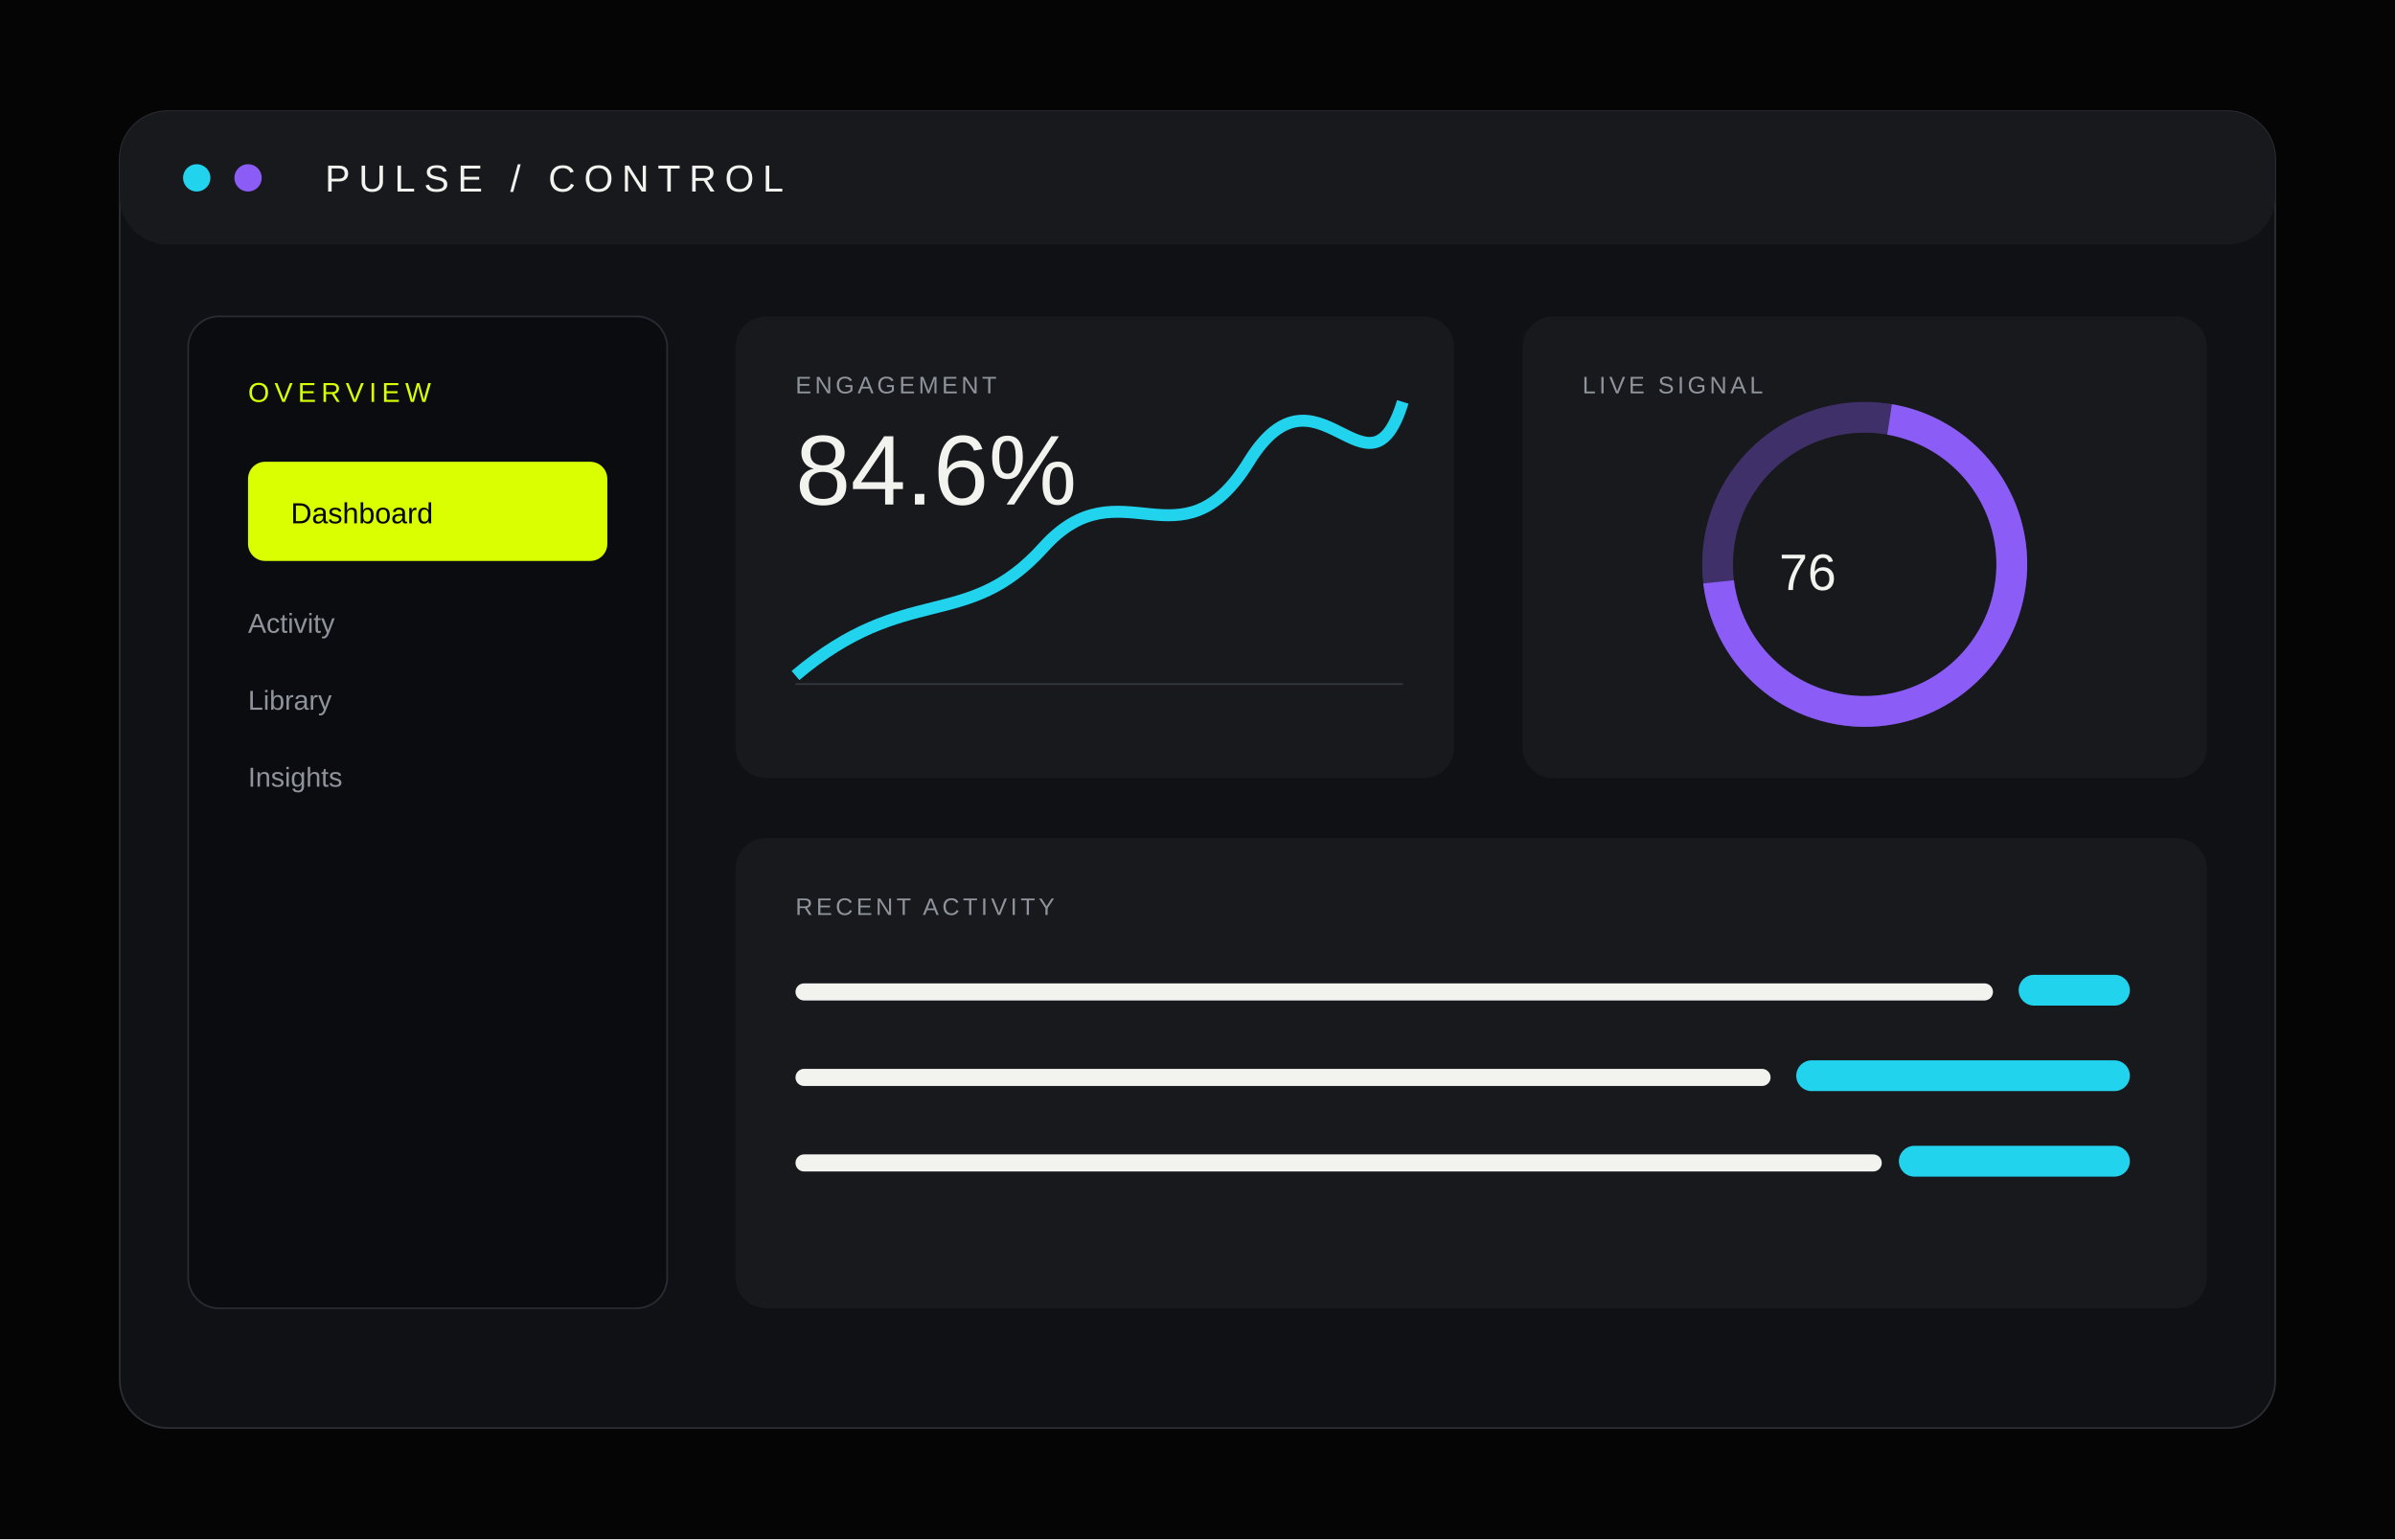
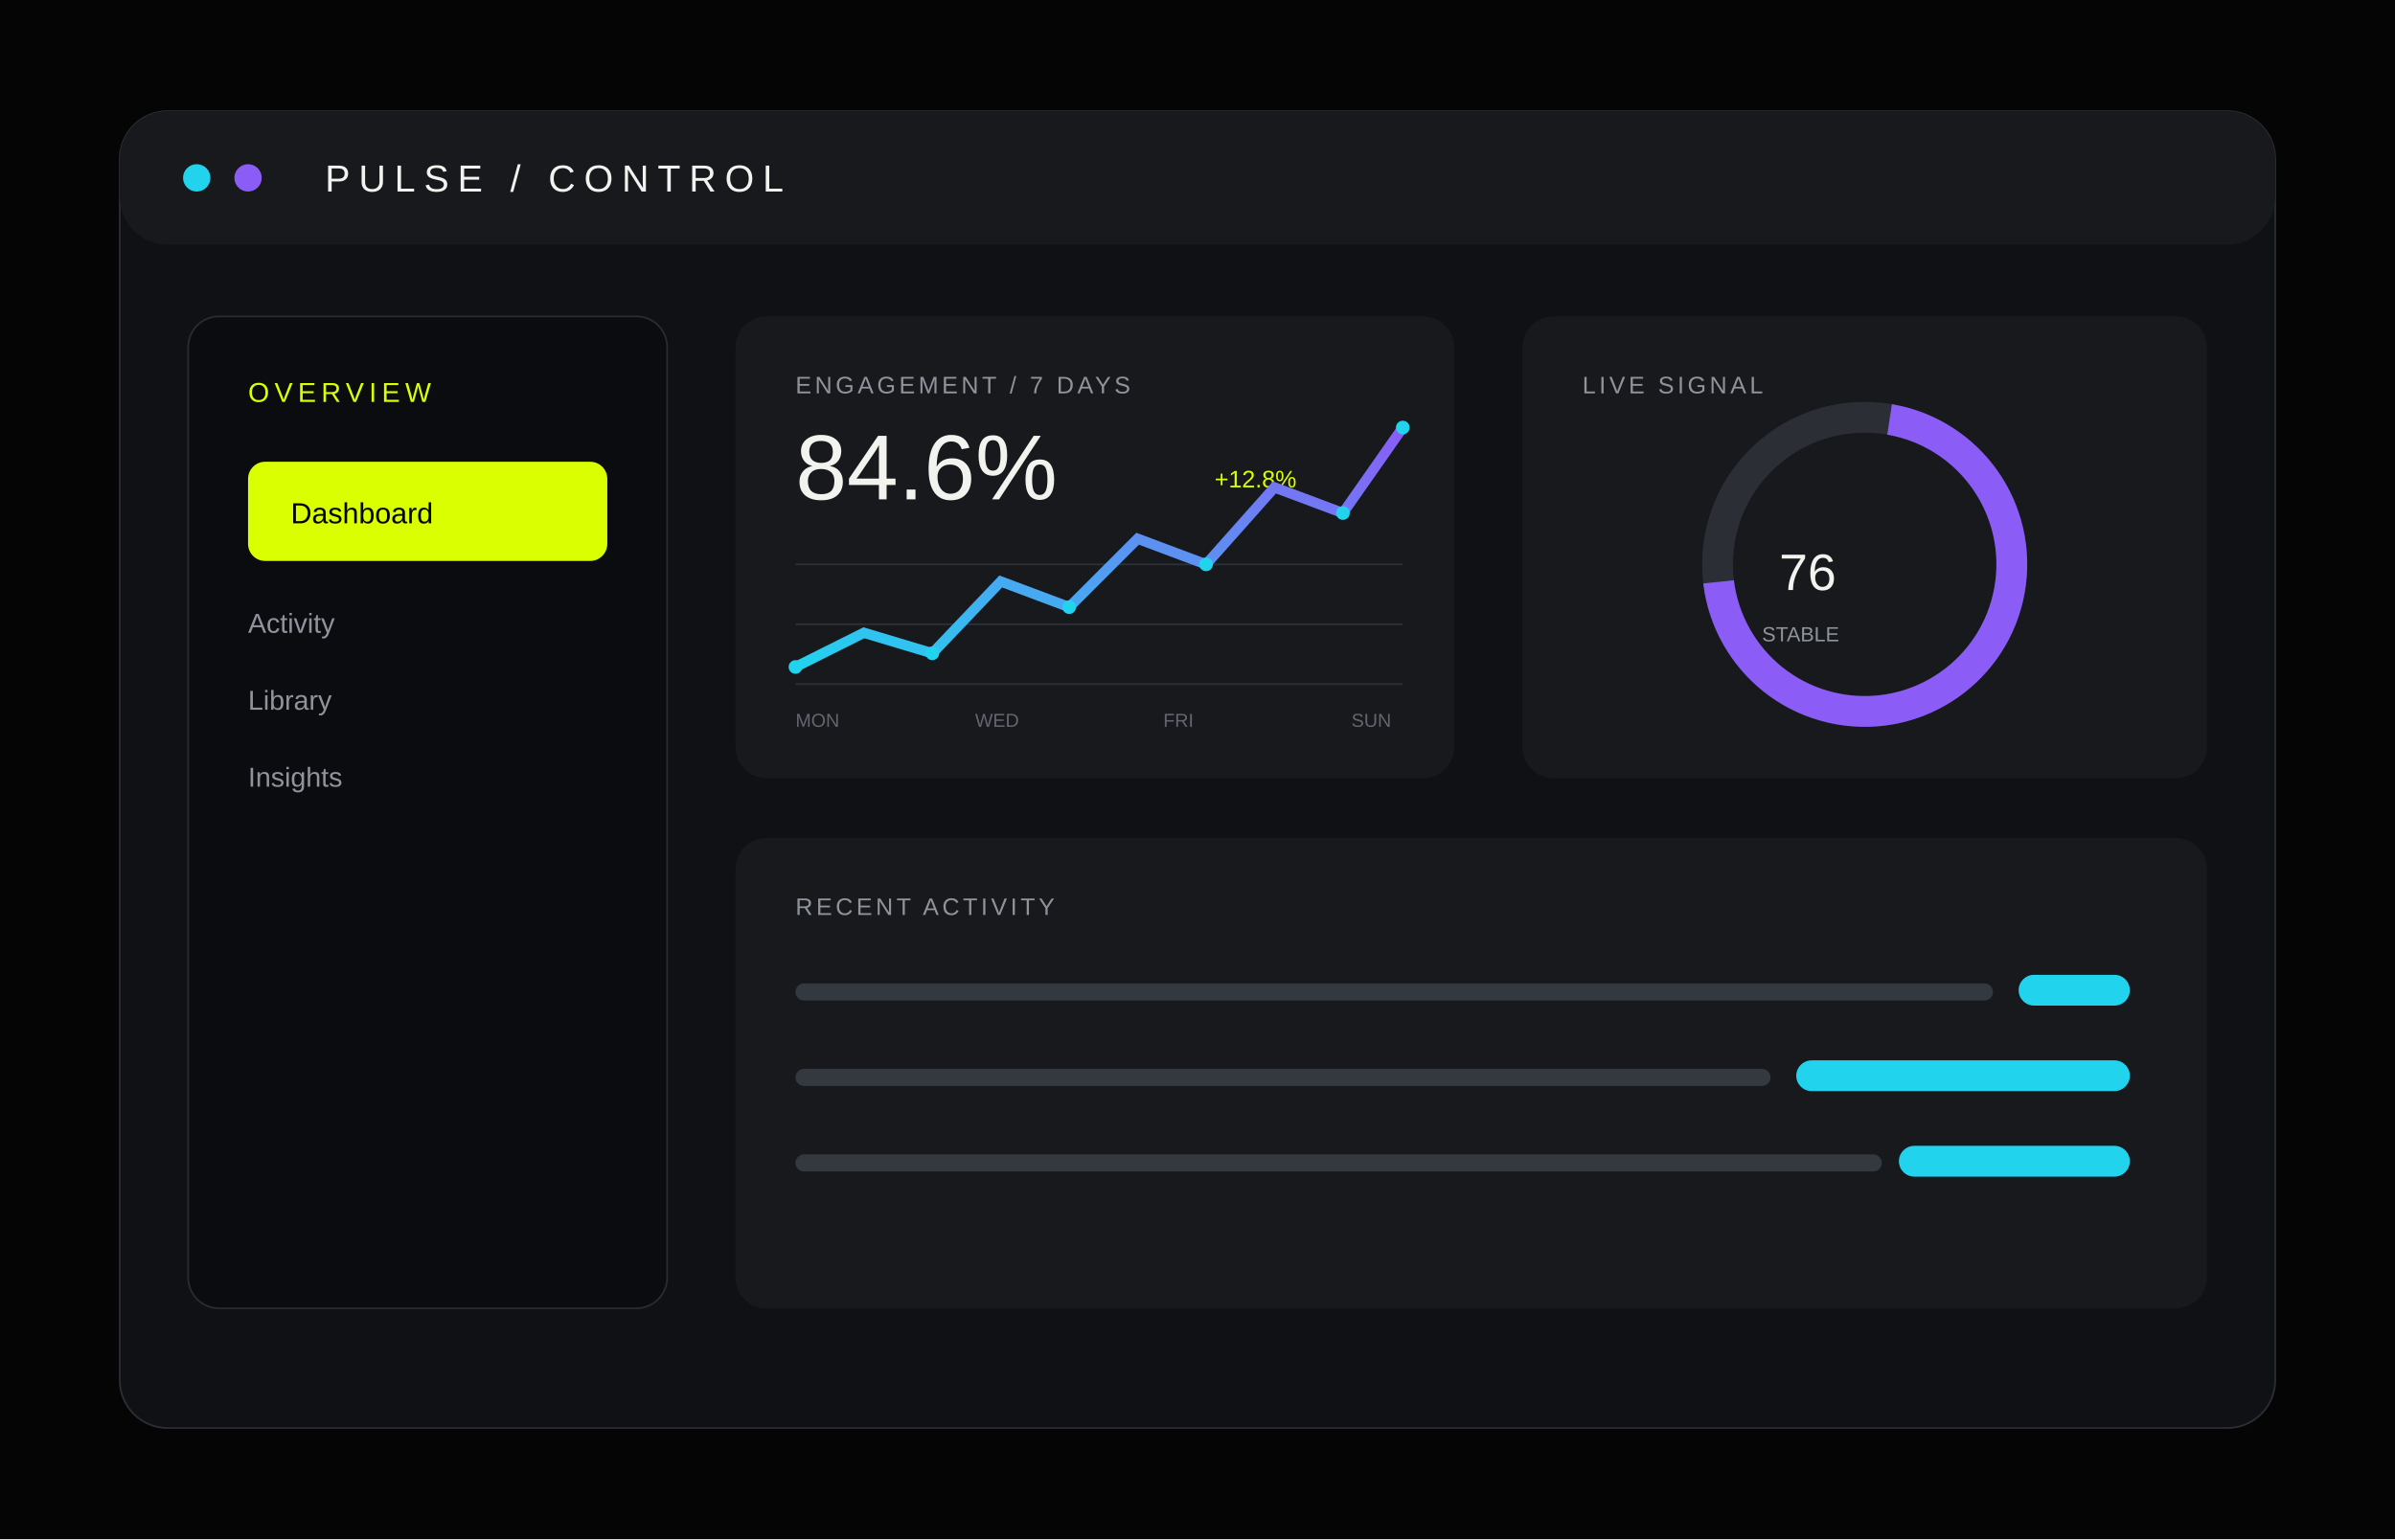
<svg xmlns="http://www.w3.org/2000/svg" viewBox="0 0 1400 900">
+   <defs>
+     <linearGradient id="cyan" x1="0" y1="1" x2="1" y2="0">
+       <stop stop-color="#22d3ee" />
+       <stop offset="1" stop-color="#8b5cf6" />
+     </linearGradient>
+   </defs>
  <rect width="1400" height="900" fill="#050505" />
  <rect x="70" y="65" width="1260" height="770" rx="28" fill="#101114" stroke="#2b2f35" />
  <rect x="70" y="65" width="1260" height="78" rx="28" fill="#17191d" />
  <circle cx="115" cy="104" r="8" fill="#22d3ee" />
  <circle cx="145" cy="104" r="8" fill="#8b5cf6" />
  <text x="190" y="112" fill="#f2f2ee" font-family="Arial" font-size="22" letter-spacing="5">PULSE / CONTROL</text>
  <rect x="110" y="185" width="280" height="580" rx="18" fill="#0b0c0f" stroke="#292c32" />
  <text x="145" y="235" fill="#d9ff00" font-family="Arial" font-size="16" letter-spacing="3">OVERVIEW</text>
  <rect x="145" y="270" width="210" height="58" rx="10" fill="#d9ff00" />
  <text x="170" y="306" fill="#050505" font-family="Arial" font-size="17">Dashboard</text>
  <text x="145" y="370" fill="#8f939b" font-family="Arial" font-size="16">Activity</text>
  <text x="145" y="415" fill="#8f939b" font-family="Arial" font-size="16">Library</text>
  <text x="145" y="460" fill="#8f939b" font-family="Arial" font-size="16">Insights</text>
  <rect x="430" y="185" width="420" height="270" rx="18" fill="#17191d" />
-   <text x="465" y="230" fill="#8f939b" font-family="Arial" font-size="14" letter-spacing="2">ENGAGEMENT</text>
-   <text x="465" y="295" fill="#f2f2ee" font-family="Arial" font-size="58">84.6%</text>
-   <path d="M465 395 C530 340 565 370 610 320 S690 335 730 270 S800 300 820 235" fill="none" stroke="#22d3ee" stroke-width="7" />
-   <line x1="465" y1="400" x2="820" y2="400" stroke="#34383f" />
+   <text x="465" y="230" fill="#8f939b" font-family="Arial" font-size="14" letter-spacing="2">ENGAGEMENT / 7 DAYS</text>
+   <text x="465" y="292" fill="#f2f2ee" font-family="Arial" font-size="54">84.6%</text>
+   <text x="710" y="285" fill="#d9ff00" font-family="Arial" font-size="14">+12.8%</text>
+   <g stroke="#2d3037" stroke-width="1">
+     <line x1="465" y1="330" x2="820" y2="330" />
+     <line x1="465" y1="365" x2="820" y2="365" />
+     <line x1="465" y1="400" x2="820" y2="400" />
+   </g>
+   <path d="M465 390 L505 370 L545 382 L585 340 L625 355 L665 315 L705 330 L745 285 L785 300 L820 250" fill="none" stroke="url(#cyan)" stroke-width="6" />
+   <g fill="#22d3ee">
+     <circle cx="465" cy="390" r="4" />
+     <circle cx="545" cy="382" r="4" />
+     <circle cx="625" cy="355" r="4" />
+     <circle cx="705" cy="330" r="4" />
+     <circle cx="785" cy="300" r="4" />
+     <circle cx="820" cy="250" r="4" />
+   </g>
+   <text x="465" y="425" fill="#62666e" font-family="Arial" font-size="11">MON</text>
+   <text x="570" y="425" fill="#62666e" font-family="Arial" font-size="11">WED</text>
+   <text x="680" y="425" fill="#62666e" font-family="Arial" font-size="11">FRI</text>
+   <text x="790" y="425" fill="#62666e" font-family="Arial" font-size="11">SUN</text>
  <rect x="890" y="185" width="400" height="270" rx="18" fill="#17191d" />
  <text x="925" y="230" fill="#8f939b" font-family="Arial" font-size="14" letter-spacing="2">LIVE SIGNAL</text>
-   <circle cx="1090" cy="330" r="86" fill="none" stroke="#8b5cf6" stroke-width="18" opacity=".35" />
+   <circle cx="1090" cy="330" r="86" fill="none" stroke="#2b2f35" stroke-width="18" />
  <circle cx="1090" cy="330" r="86" fill="none" stroke="#8b5cf6" stroke-width="18" stroke-dasharray="380 160" transform="rotate(-80 1090 330)" />
  <text x="1040" y="345" fill="#f2f2ee" font-family="Arial" font-size="30">76</text>
+   <text x="1030" y="375" fill="#8f939b" font-family="Arial" font-size="12">STABLE</text>
  <rect x="430" y="490" width="860" height="275" rx="18" fill="#17191d" />
  <text x="465" y="535" fill="#8f939b" font-family="Arial" font-size="14" letter-spacing="2">RECENT ACTIVITY</text>
-   <g fill="#f2f2ee">
+   <g fill="#34383f">
    <rect x="465" y="575" width="700" height="10" rx="5" />
    <rect x="465" y="625" width="570" height="10" rx="5" />
    <rect x="465" y="675" width="635" height="10" rx="5" />
  </g>
  <g fill="#22d3ee">
    <rect x="1180" y="570" width="65" height="18" rx="9" />
    <rect x="1050" y="620" width="195" height="18" rx="9" />
    <rect x="1110" y="670" width="135" height="18" rx="9" />
  </g>
</svg>
